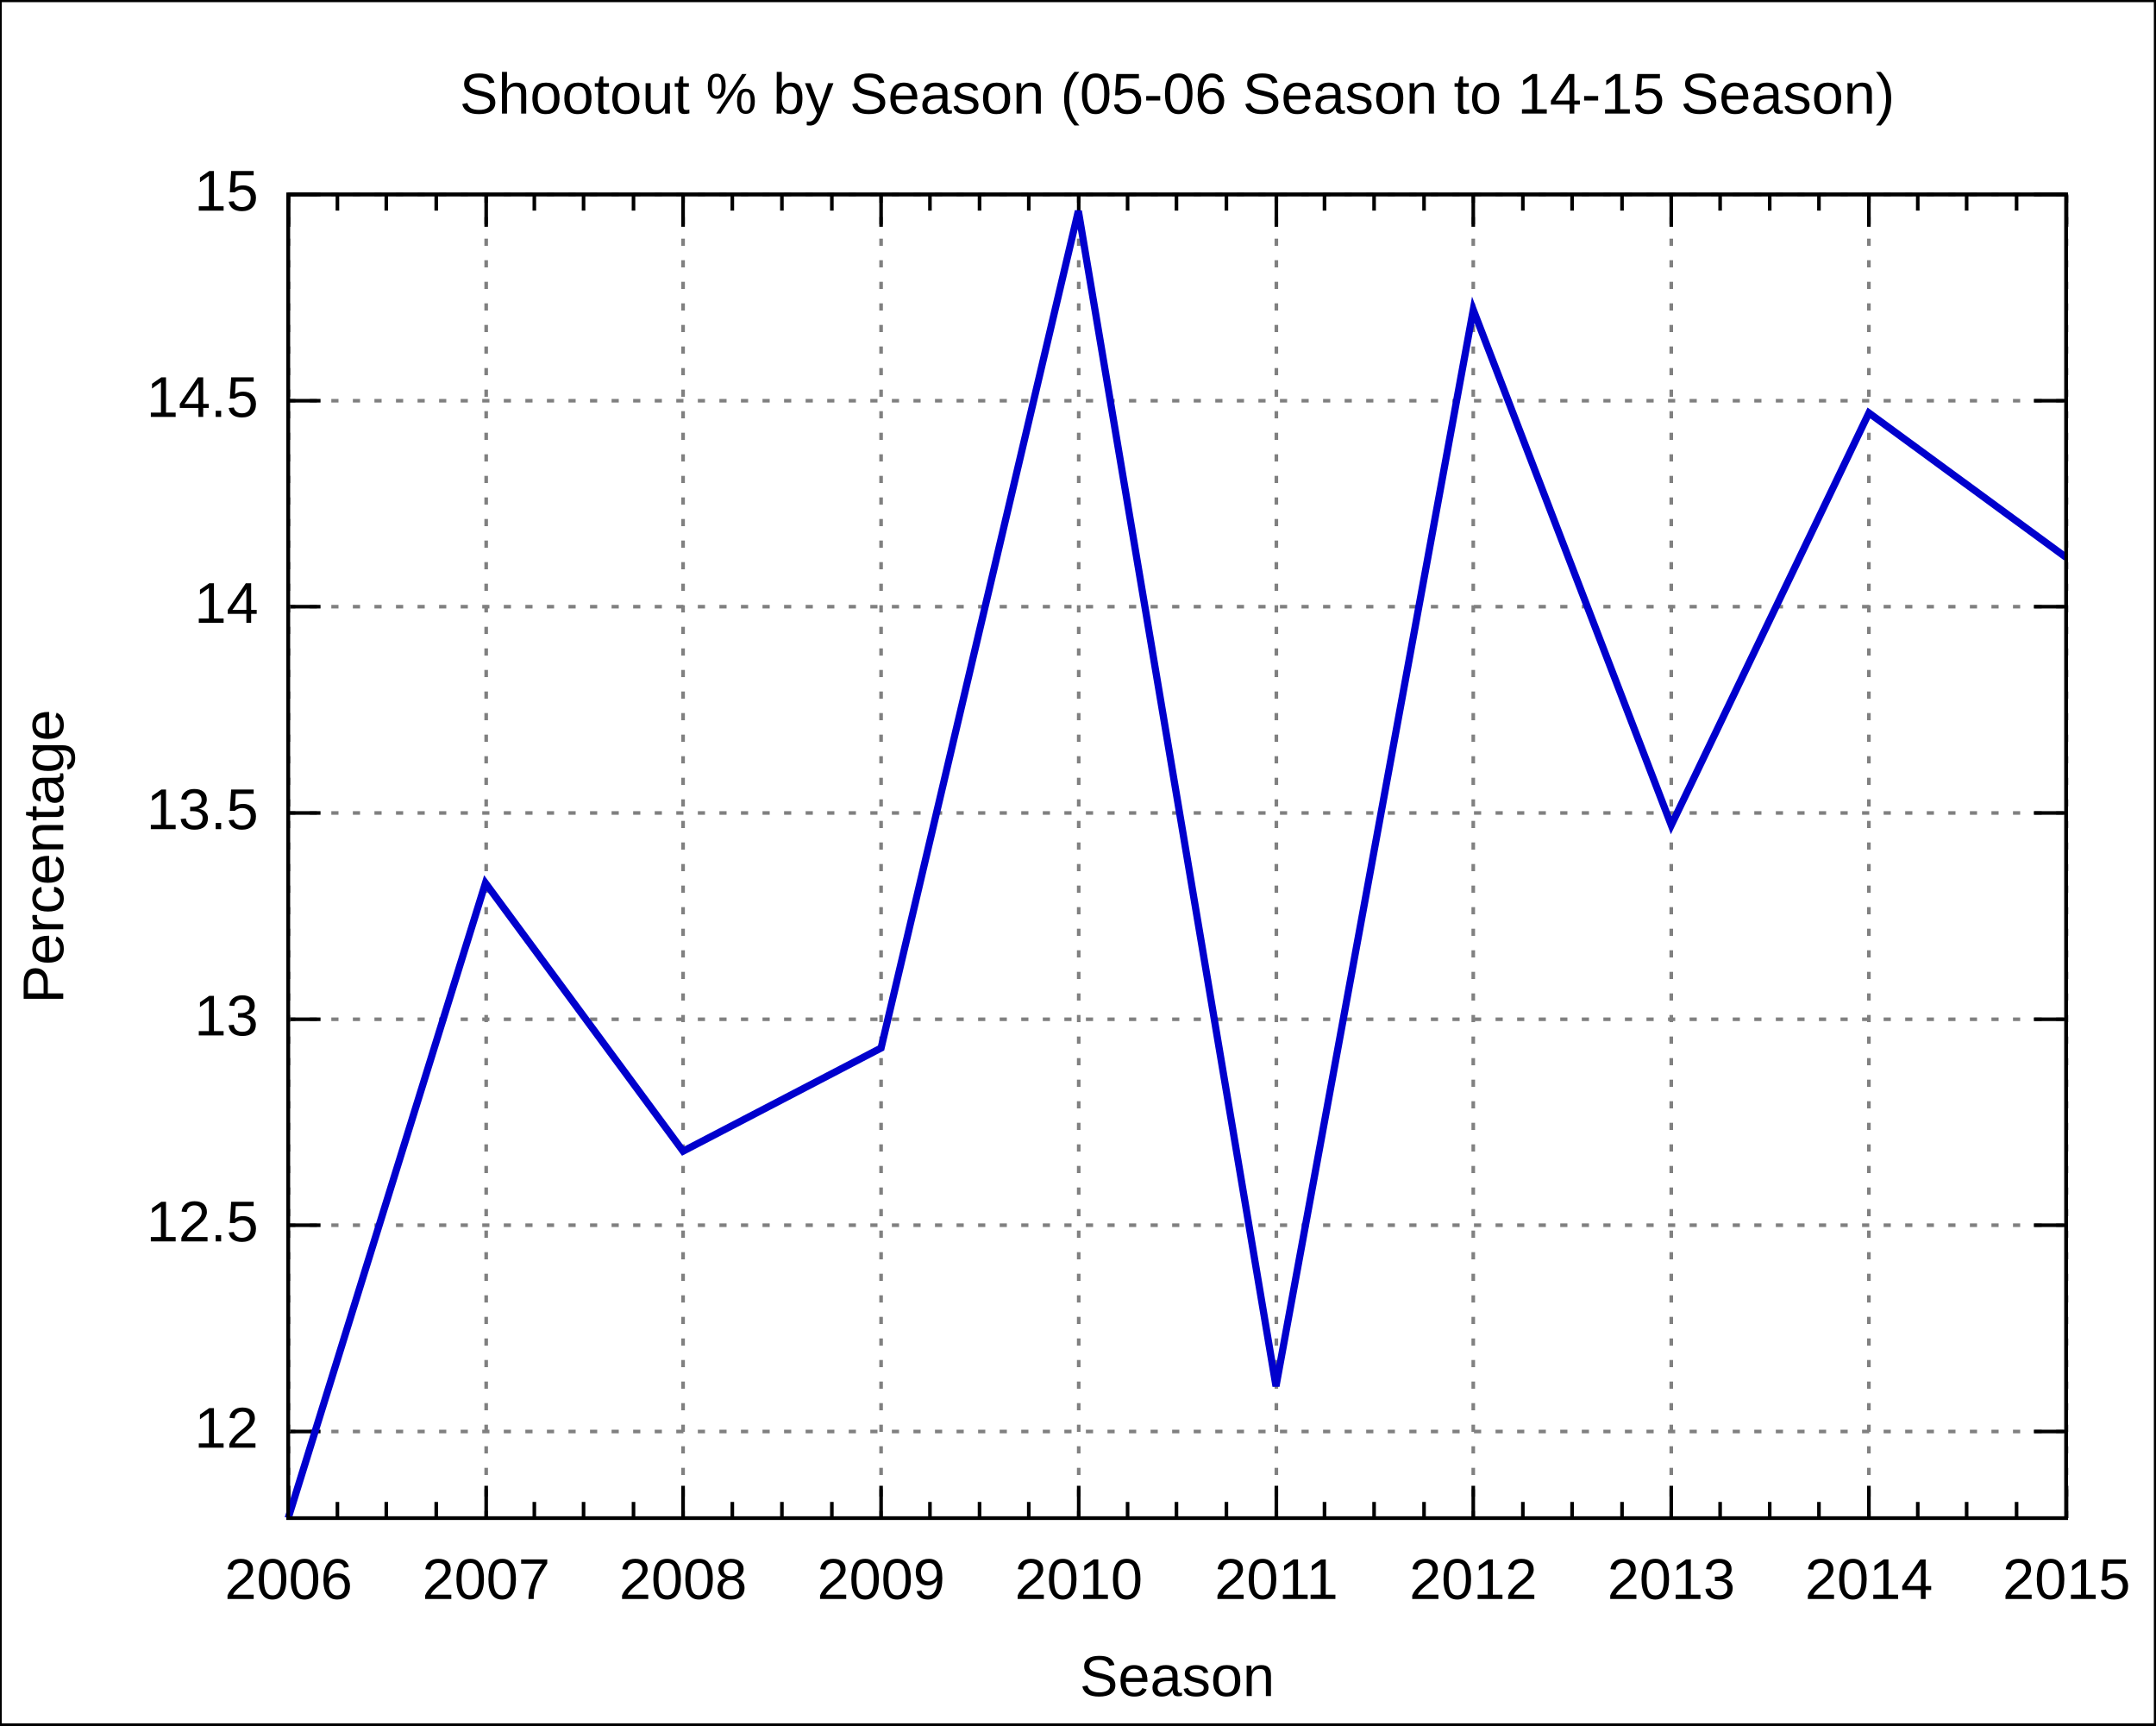
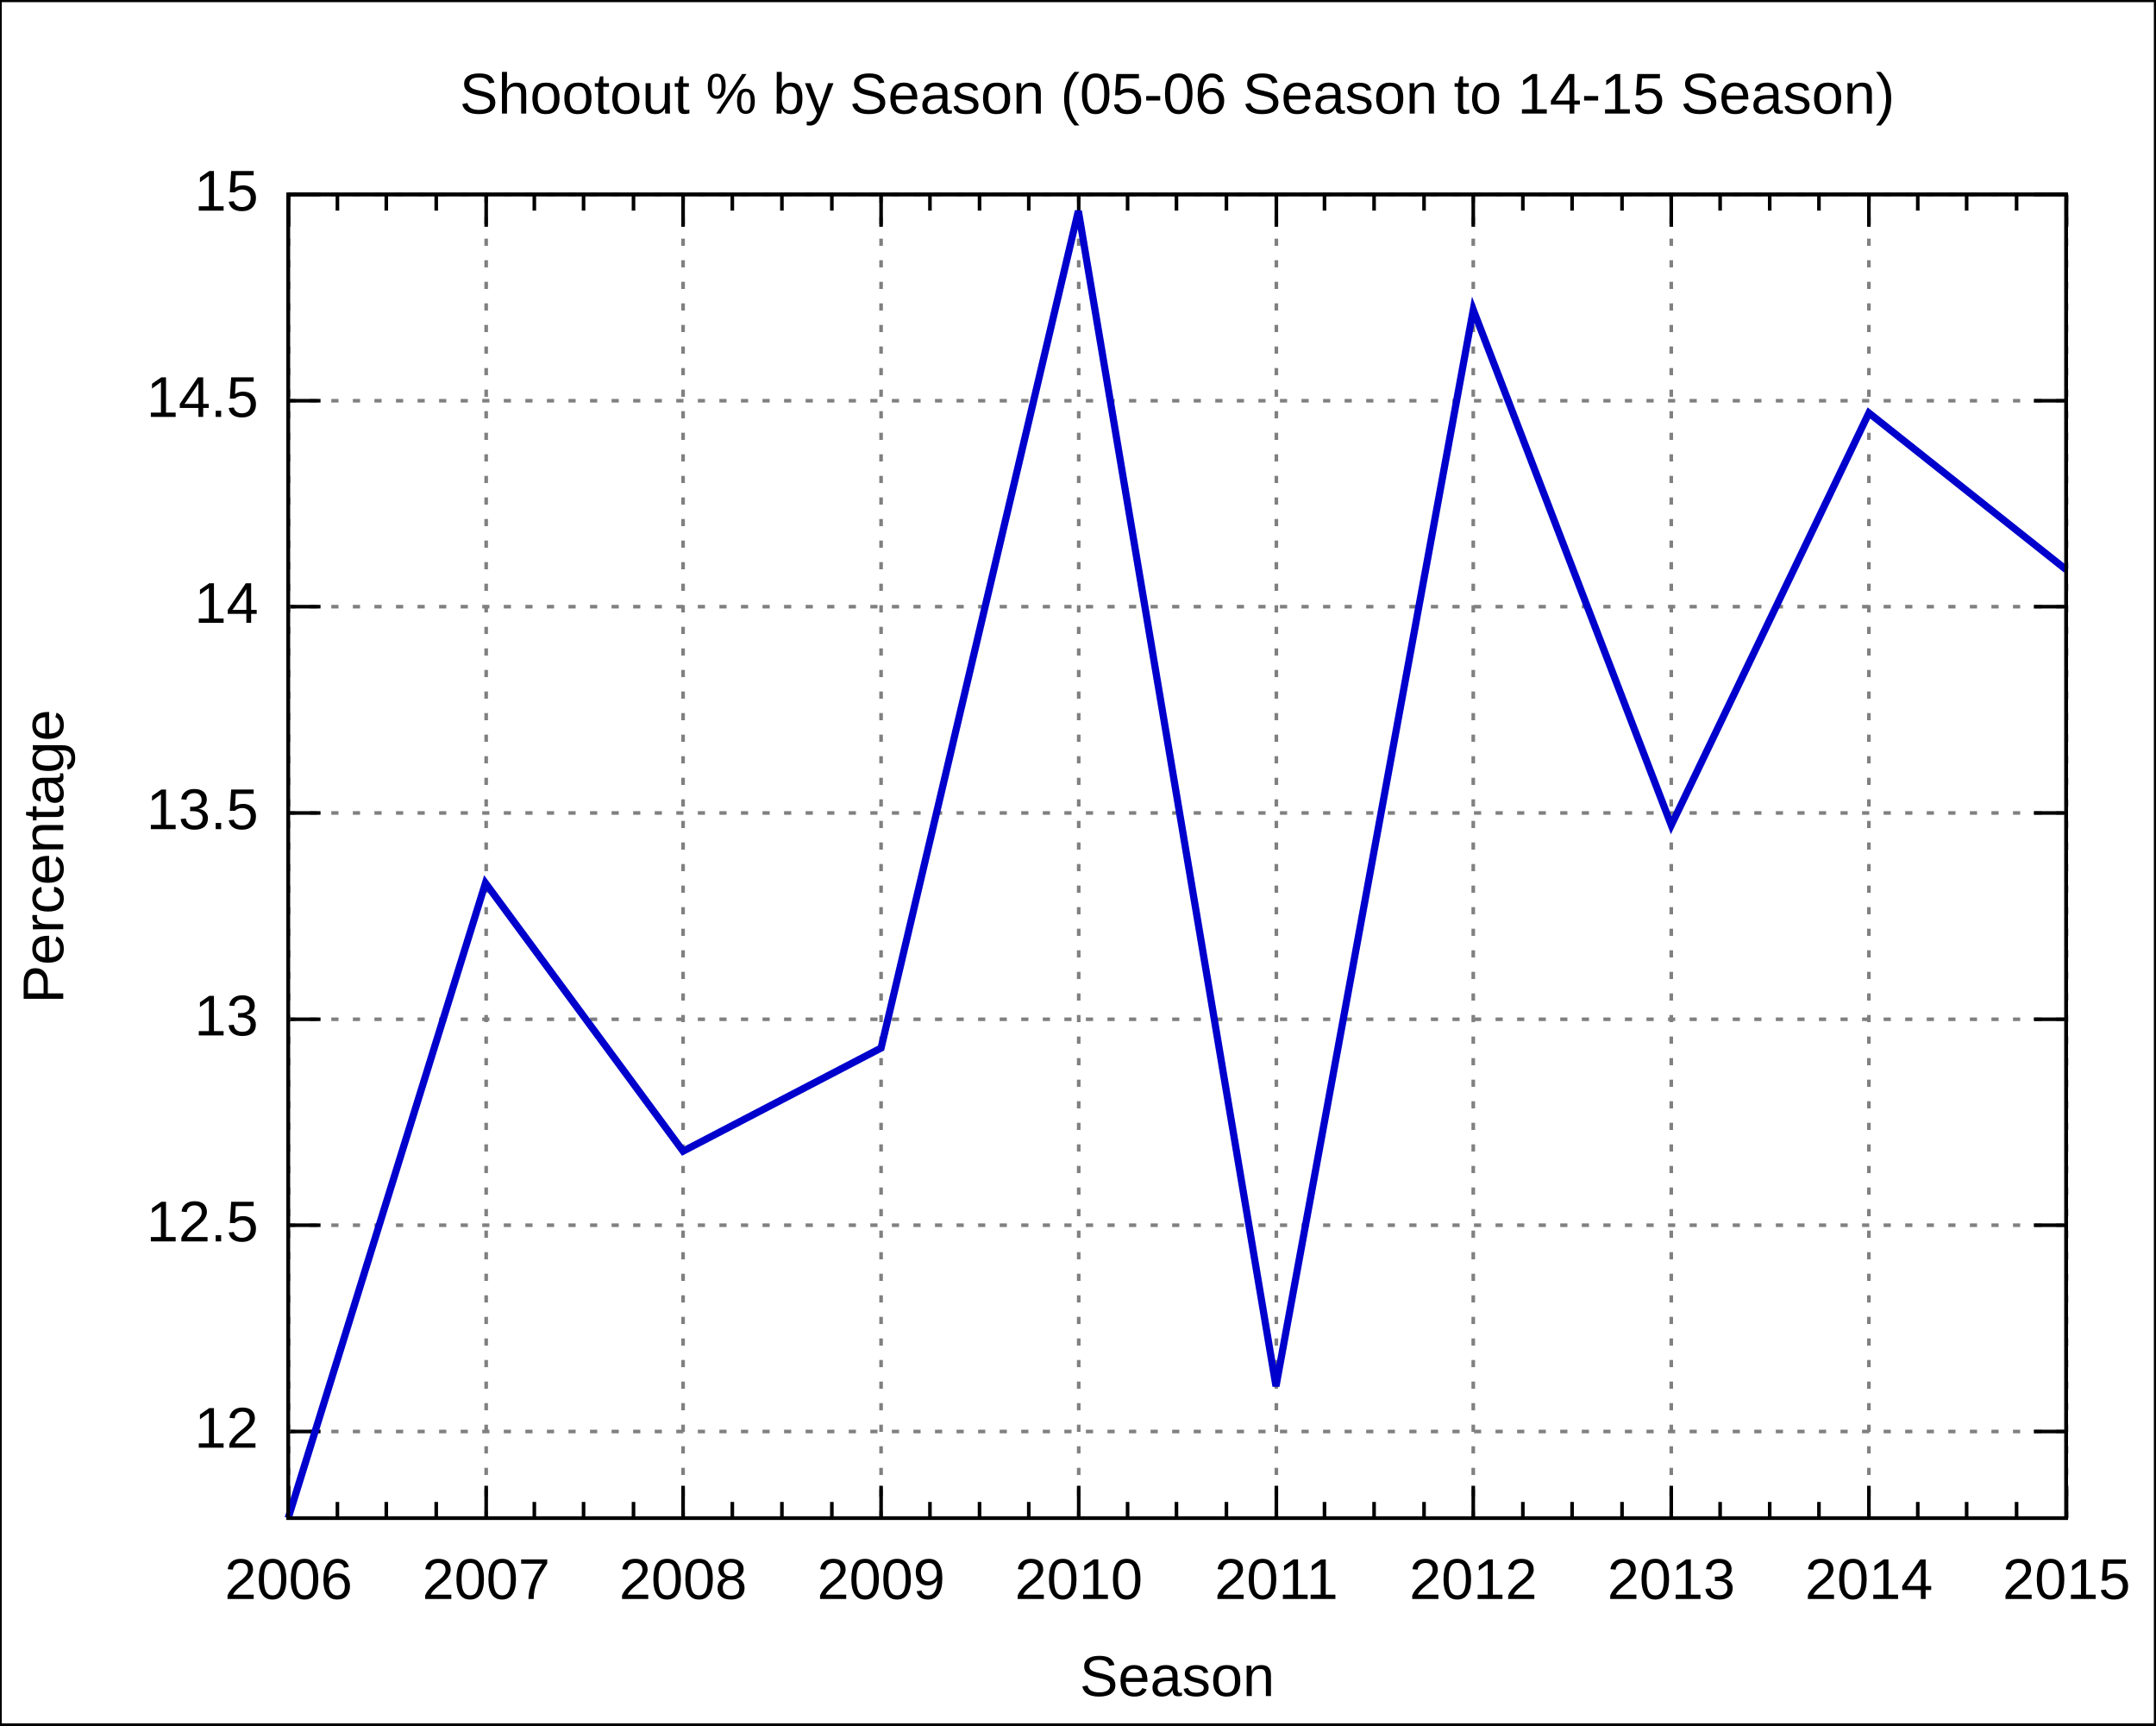
<svg xmlns="http://www.w3.org/2000/svg" xmlns:xlink="http://www.w3.org/1999/xlink" width="600" height="480" viewBox="0 0 600 480">
  <g id="gnuplot_canvas">
    <rect x="0" y="0" width="600" height="480" fill="none" />
    <defs>
      <circle id="gpDot" r="0.5" stroke-width="0.5" />
      <path id="gpPt0" stroke-width="0.222" stroke="currentColor" d="M-1,0 h2 M0,-1 v2" />
      <path id="gpPt1" stroke-width="0.222" stroke="currentColor" d="M-1,-1 L1,1 M1,-1 L-1,1" />
      <path id="gpPt2" stroke-width="0.222" stroke="currentColor" d="M-1,0 L1,0 M0,-1 L0,1 M-1,-1 L1,1 M-1,1 L1,-1" />
      <rect id="gpPt3" stroke-width="0.222" stroke="currentColor" x="-1" y="-1" width="2" height="2" />
      <rect id="gpPt4" stroke-width="0.222" stroke="currentColor" fill="currentColor" x="-1" y="-1" width="2" height="2" />
      <circle id="gpPt5" stroke-width="0.222" stroke="currentColor" cx="0" cy="0" r="1" />
      <use xlink:href="#gpPt5" id="gpPt6" fill="currentColor" stroke="none" />
      <path id="gpPt7" stroke-width="0.222" stroke="currentColor" d="M0,-1.33 L-1.33,0.67 L1.33,0.67 z" />
      <use xlink:href="#gpPt7" id="gpPt8" fill="currentColor" stroke="none" />
      <use xlink:href="#gpPt7" id="gpPt9" stroke="currentColor" transform="rotate(180)" />
      <use xlink:href="#gpPt9" id="gpPt10" fill="currentColor" stroke="none" />
      <use xlink:href="#gpPt3" id="gpPt11" stroke="currentColor" transform="rotate(45)" />
      <use xlink:href="#gpPt11" id="gpPt12" fill="currentColor" stroke="none" />
    </defs>
    <g style="fill:none; color:white; stroke:currentColor; stroke-width:1.00; stroke-linecap:butt; stroke-linejoin:miter">
</g>
    <g style="fill:none; color:black; stroke:currentColor; stroke-width:1.00; stroke-linecap:butt; stroke-linejoin:miter">
      <g style="stroke:none; shape-rendering:crispEdges">
        <polygon fill="rgb(255, 255, 255)" points="0.0,480.0 599.9,480.0 599.9,0.1 0.0,0.1 " />
      </g>
      <path stroke="black" d="M0.0,480.0 L0.0,0.1 L599.9,0.1 L599.9,480.0 L0.0,480.0  " />
    </g>
    <g style="fill:none; color:gray; stroke:currentColor; stroke-width:1.00; stroke-linecap:butt; stroke-linejoin:miter">
      <path stroke="gray" stroke-dasharray=" 2,4" class="gridline" d="M80.2,398.3 L575.0,398.3  " />
    </g>
    <g style="fill:none; color:black; stroke:currentColor; stroke-width:1.00; stroke-linecap:butt; stroke-linejoin:miter">
      <path stroke="black" d="M80.2,398.3 L89.2,398.3 M575.0,398.3 L566.0,398.3  " />
      <g transform="translate(71.9,402.8)" style="stroke:none; fill:black; font-family:Arial; font-size:12.00pt; text-anchor:end">
        <text> 12</text>
      </g>
    </g>
    <g style="fill:none; color:gray; stroke:currentColor; stroke-width:1.00; stroke-linecap:butt; stroke-linejoin:miter">
      <path stroke="gray" stroke-dasharray=" 2,4" class="gridline" d="M80.2,340.9 L575.0,340.9  " />
    </g>
    <g style="fill:none; color:black; stroke:currentColor; stroke-width:1.00; stroke-linecap:butt; stroke-linejoin:miter">
      <path stroke="black" d="M80.2,340.9 L89.2,340.9 M575.0,340.9 L566.0,340.9  " />
      <g transform="translate(71.9,345.4)" style="stroke:none; fill:black; font-family:Arial; font-size:12.00pt; text-anchor:end">
        <text> 12.5</text>
      </g>
    </g>
    <g style="fill:none; color:gray; stroke:currentColor; stroke-width:1.00; stroke-linecap:butt; stroke-linejoin:miter">
      <path stroke="gray" stroke-dasharray=" 2,4" class="gridline" d="M80.2,283.6 L575.0,283.6  " />
    </g>
    <g style="fill:none; color:black; stroke:currentColor; stroke-width:1.00; stroke-linecap:butt; stroke-linejoin:miter">
      <path stroke="black" d="M80.2,283.6 L89.2,283.6 M575.0,283.6 L566.0,283.6  " />
      <g transform="translate(71.9,288.1)" style="stroke:none; fill:black; font-family:Arial; font-size:12.00pt; text-anchor:end">
        <text> 13</text>
      </g>
    </g>
    <g style="fill:none; color:gray; stroke:currentColor; stroke-width:1.00; stroke-linecap:butt; stroke-linejoin:miter">
      <path stroke="gray" stroke-dasharray=" 2,4" class="gridline" d="M80.2,226.2 L575.0,226.2  " />
    </g>
    <g style="fill:none; color:black; stroke:currentColor; stroke-width:1.00; stroke-linecap:butt; stroke-linejoin:miter">
      <path stroke="black" d="M80.2,226.2 L89.2,226.2 M575.0,226.2 L566.0,226.2  " />
      <g transform="translate(71.9,230.7)" style="stroke:none; fill:black; font-family:Arial; font-size:12.00pt; text-anchor:end">
        <text> 13.5</text>
      </g>
    </g>
    <g style="fill:none; color:gray; stroke:currentColor; stroke-width:1.00; stroke-linecap:butt; stroke-linejoin:miter">
      <path stroke="gray" stroke-dasharray=" 2,4" class="gridline" d="M80.2,168.8 L575.0,168.8  " />
    </g>
    <g style="fill:none; color:black; stroke:currentColor; stroke-width:1.00; stroke-linecap:butt; stroke-linejoin:miter">
      <path stroke="black" d="M80.2,168.8 L89.2,168.8 M575.0,168.8 L566.0,168.8  " />
      <g transform="translate(71.9,173.3)" style="stroke:none; fill:black; font-family:Arial; font-size:12.00pt; text-anchor:end">
        <text> 14</text>
      </g>
    </g>
    <g style="fill:none; color:gray; stroke:currentColor; stroke-width:1.00; stroke-linecap:butt; stroke-linejoin:miter">
      <path stroke="gray" stroke-dasharray=" 2,4" class="gridline" d="M80.2,111.5 L575.0,111.5  " />
    </g>
    <g style="fill:none; color:black; stroke:currentColor; stroke-width:1.00; stroke-linecap:butt; stroke-linejoin:miter">
      <path stroke="black" d="M80.2,111.5 L89.2,111.5 M575.0,111.5 L566.0,111.5  " />
      <g transform="translate(71.9,116.0)" style="stroke:none; fill:black; font-family:Arial; font-size:12.00pt; text-anchor:end">
        <text> 14.5</text>
      </g>
    </g>
    <g style="fill:none; color:gray; stroke:currentColor; stroke-width:1.00; stroke-linecap:butt; stroke-linejoin:miter">
      <path stroke="gray" stroke-dasharray=" 2,4" class="gridline" d="M80.2,54.1 L575.0,54.1  " />
    </g>
    <g style="fill:none; color:black; stroke:currentColor; stroke-width:1.00; stroke-linecap:butt; stroke-linejoin:miter">
      <path stroke="black" d="M80.2,54.1 L89.2,54.1 M575.0,54.1 L566.0,54.1  " />
      <g transform="translate(71.9,58.6)" style="stroke:none; fill:black; font-family:Arial; font-size:12.00pt; text-anchor:end">
        <text> 15</text>
      </g>
    </g>
    <g style="fill:none; color:gray; stroke:currentColor; stroke-width:1.00; stroke-linecap:butt; stroke-linejoin:miter">
      <path stroke="gray" stroke-dasharray=" 2,4" class="gridline" d="M80.3,422.4 L80.3,54.1  " />
    </g>
    <g style="fill:none; color:black; stroke:currentColor; stroke-width:1.00; stroke-linecap:butt; stroke-linejoin:miter">
      <path stroke="black" d="M80.3,422.4 L80.3,413.4 M80.3,54.1 L80.3,63.1  " />
      <g transform="translate(80.3,444.9)" style="stroke:none; fill:black; font-family:Arial; font-size:12.00pt; text-anchor:middle">
        <text>2006</text>
      </g>
      <path stroke="black" d="M93.9,422.4 L93.9,417.9 M93.9,54.1 L93.9,58.6 M107.5,422.4 L107.5,417.9 M107.5,54.1 L107.5,58.6    M121.4,422.4 L121.4,417.9 M121.4,54.1 L121.4,58.6  " />
    </g>
    <g style="fill:none; color:gray; stroke:currentColor; stroke-width:1.00; stroke-linecap:butt; stroke-linejoin:miter">
      <path stroke="gray" stroke-dasharray=" 2,4" class="gridline" d="M135.3,422.4 L135.3,54.1  " />
    </g>
    <g style="fill:none; color:black; stroke:currentColor; stroke-width:1.00; stroke-linecap:butt; stroke-linejoin:miter">
      <path stroke="black" d="M135.3,422.4 L135.3,413.4 M135.3,54.1 L135.3,63.1  " />
      <g transform="translate(135.3,444.9)" style="stroke:none; fill:black; font-family:Arial; font-size:12.00pt; text-anchor:middle">
        <text>2007</text>
      </g>
      <path stroke="black" d="M148.7,422.4 L148.7,417.9 M148.7,54.1 L148.7,58.6 M162.4,422.4 L162.4,417.9 M162.4,54.1 L162.4,58.6    M176.3,422.4 L176.3,417.9 M176.3,54.1 L176.3,58.6  " />
    </g>
    <g style="fill:none; color:gray; stroke:currentColor; stroke-width:1.00; stroke-linecap:butt; stroke-linejoin:miter">
      <path stroke="gray" stroke-dasharray=" 2,4" class="gridline" d="M190.1,422.4 L190.1,54.1  " />
    </g>
    <g style="fill:none; color:black; stroke:currentColor; stroke-width:1.00; stroke-linecap:butt; stroke-linejoin:miter">
      <path stroke="black" d="M190.1,422.4 L190.1,413.4 M190.1,54.1 L190.1,63.1  " />
      <g transform="translate(190.1,444.9)" style="stroke:none; fill:black; font-family:Arial; font-size:12.00pt; text-anchor:middle">
        <text>2008</text>
      </g>
      <path stroke="black" d="M203.8,422.4 L203.8,417.9 M203.8,54.1 L203.8,58.6 M217.6,422.4 L217.6,417.9 M217.6,54.1 L217.6,58.6    M231.5,422.4 L231.5,417.9 M231.5,54.1 L231.5,58.6  " />
    </g>
    <g style="fill:none; color:gray; stroke:currentColor; stroke-width:1.00; stroke-linecap:butt; stroke-linejoin:miter">
      <path stroke="gray" stroke-dasharray=" 2,4" class="gridline" d="M245.2,422.4 L245.2,54.1  " />
    </g>
    <g style="fill:none; color:black; stroke:currentColor; stroke-width:1.00; stroke-linecap:butt; stroke-linejoin:miter">
      <path stroke="black" d="M245.2,422.4 L245.2,413.4 M245.2,54.1 L245.2,63.1  " />
      <g transform="translate(245.2,444.9)" style="stroke:none; fill:black; font-family:Arial; font-size:12.00pt; text-anchor:middle">
        <text>2009</text>
      </g>
      <path stroke="black" d="M258.8,422.4 L258.8,417.9 M258.8,54.1 L258.8,58.6 M272.6,422.4 L272.6,417.9 M272.6,54.1 L272.6,58.6    M286.3,422.4 L286.3,417.9 M286.3,54.1 L286.3,58.6  " />
    </g>
    <g style="fill:none; color:gray; stroke:currentColor; stroke-width:1.00; stroke-linecap:butt; stroke-linejoin:miter">
      <path stroke="gray" stroke-dasharray=" 2,4" class="gridline" d="M300.2,422.4 L300.2,54.1  " />
    </g>
    <g style="fill:none; color:black; stroke:currentColor; stroke-width:1.00; stroke-linecap:butt; stroke-linejoin:miter">
      <path stroke="black" d="M300.2,422.4 L300.2,413.4 M300.2,54.1 L300.2,63.1  " />
      <g transform="translate(300.2,444.9)" style="stroke:none; fill:black; font-family:Arial; font-size:12.00pt; text-anchor:middle">
        <text>2010</text>
      </g>
      <path stroke="black" d="M313.8,422.4 L313.8,417.9 M313.8,54.1 L313.8,58.6 M327.4,422.4 L327.4,417.9 M327.4,54.1 L327.4,58.6    M341.3,422.4 L341.3,417.9 M341.3,54.1 L341.3,58.6  " />
    </g>
    <g style="fill:none; color:gray; stroke:currentColor; stroke-width:1.00; stroke-linecap:butt; stroke-linejoin:miter">
      <path stroke="gray" stroke-dasharray=" 2,4" class="gridline" d="M355.2,422.4 L355.2,54.1  " />
    </g>
    <g style="fill:none; color:black; stroke:currentColor; stroke-width:1.00; stroke-linecap:butt; stroke-linejoin:miter">
      <path stroke="black" d="M355.2,422.4 L355.2,413.4 M355.2,54.1 L355.2,63.1  " />
      <g transform="translate(355.2,444.9)" style="stroke:none; fill:black; font-family:Arial; font-size:12.00pt; text-anchor:middle">
        <text>2011</text>
      </g>
      <path stroke="black" d="M368.6,422.4 L368.6,417.9 M368.6,54.1 L368.6,58.6 M382.4,422.4 L382.4,417.9 M382.4,54.1 L382.4,58.6    M396.3,422.4 L396.3,417.9 M396.3,54.1 L396.3,58.6  " />
    </g>
    <g style="fill:none; color:gray; stroke:currentColor; stroke-width:1.00; stroke-linecap:butt; stroke-linejoin:miter">
      <path stroke="gray" stroke-dasharray=" 2,4" class="gridline" d="M410.0,422.4 L410.0,54.1  " />
    </g>
    <g style="fill:none; color:black; stroke:currentColor; stroke-width:1.00; stroke-linecap:butt; stroke-linejoin:miter">
      <path stroke="black" d="M410.0,422.4 L410.0,413.4 M410.0,54.1 L410.0,63.1  " />
      <g transform="translate(410.0,444.9)" style="stroke:none; fill:black; font-family:Arial; font-size:12.00pt; text-anchor:middle">
        <text>2012</text>
      </g>
      <path stroke="black" d="M423.8,422.4 L423.8,417.9 M423.8,54.1 L423.8,58.6 M437.5,422.4 L437.5,417.9 M437.5,54.1 L437.5,58.6    M451.4,422.4 L451.4,417.9 M451.4,54.1 L451.4,58.6  " />
    </g>
    <g style="fill:none; color:gray; stroke:currentColor; stroke-width:1.00; stroke-linecap:butt; stroke-linejoin:miter">
      <path stroke="gray" stroke-dasharray=" 2,4" class="gridline" d="M465.1,422.4 L465.1,54.1  " />
    </g>
    <g style="fill:none; color:black; stroke:currentColor; stroke-width:1.00; stroke-linecap:butt; stroke-linejoin:miter">
      <path stroke="black" d="M465.1,422.4 L465.1,413.4 M465.1,54.1 L465.1,63.1  " />
      <g transform="translate(465.1,444.9)" style="stroke:none; fill:black; font-family:Arial; font-size:12.00pt; text-anchor:middle">
        <text>2013</text>
      </g>
      <path stroke="black" d="M478.7,422.4 L478.7,417.9 M478.7,54.1 L478.7,58.6 M492.5,422.4 L492.5,417.9 M492.5,54.1 L492.5,58.6    M506.2,422.4 L506.2,417.9 M506.2,54.1 L506.2,58.6  " />
    </g>
    <g style="fill:none; color:gray; stroke:currentColor; stroke-width:1.00; stroke-linecap:butt; stroke-linejoin:miter">
      <path stroke="gray" stroke-dasharray=" 2,4" class="gridline" d="M520.1,422.4 L520.1,63.1 L520.1,54.1  " />
    </g>
    <g style="fill:none; color:black; stroke:currentColor; stroke-width:1.00; stroke-linecap:butt; stroke-linejoin:miter">
      <path stroke="black" d="M520.1,422.4 L520.1,413.4 M520.1,54.1 L520.1,63.1  " />
      <g transform="translate(520.1,444.9)" style="stroke:none; fill:black; font-family:Arial; font-size:12.00pt; text-anchor:middle">
        <text>2014</text>
      </g>
      <path stroke="black" d="M533.7,422.4 L533.7,417.9 M533.7,54.1 L533.7,58.6 M547.3,422.4 L547.3,417.9 M547.3,54.1 L547.3,58.6    M561.2,422.4 L561.2,417.9 M561.2,54.1 L561.2,58.6  " />
    </g>
    <g style="fill:none; color:gray; stroke:currentColor; stroke-width:1.00; stroke-linecap:butt; stroke-linejoin:miter">
      <path stroke="gray" stroke-dasharray=" 2,4" class="gridline" d="M575.1,422.4 L575.1,54.1  " />
    </g>
    <g style="fill:none; color:black; stroke:currentColor; stroke-width:1.00; stroke-linecap:butt; stroke-linejoin:miter">
      <path stroke="black" d="M575.1,422.4 L575.1,413.4 M575.1,54.1 L575.1,63.1  " />
      <g transform="translate(575.1,444.9)" style="stroke:none; fill:black; font-family:Arial; font-size:12.00pt; text-anchor:middle">
        <text>2015</text>
      </g>
      <path stroke="black" d="M80.2,54.1 L80.2,422.4 L575.0,422.4 L575.0,54.1 L80.2,54.1 Z  " />
      <g transform="translate(17.6,238.3) rotate(270)" style="stroke:none; fill:black; font-family:Arial; font-size:12.00pt; text-anchor:middle">
        <text>Percentage</text>
      </g>
      <g transform="translate(327.6,471.9)" style="stroke:none; fill:black; font-family:Arial; font-size:12.00pt; text-anchor:middle">
        <text>Season</text>
      </g>
      <g transform="translate(327.6,31.6)" style="stroke:none; fill:black; font-family:Arial; font-size:12.00pt; text-anchor:middle">
        <text>Shootout % by Season (05-06 Season to 14-15 Season)</text>
      </g>
    </g>
    <g id="gnuplot_plot_1">
      <g style="fill:none; color:white; stroke:black; stroke-width:2.00; stroke-linecap:butt; stroke-linejoin:miter">
</g>
      <g style="fill:none; color:red; stroke:currentColor; stroke-width:2.00; stroke-linecap:butt; stroke-linejoin:miter">
-         <path stroke="rgb(  0,   0, 205)" d="M575.0,155.1 L520.1,114.9 L465.1,229.6 L410.0,86.2 L355.1,385.7 L300.1,58.7 L245.2,291.6 L190.1,320.3    L135.1,245.7 L80.2,422.4  " />
+         <path stroke="rgb(  0,   0, 205)" d="M575.0,158.5 L520.1,114.9 L465.1,229.6 L410.0,86.2 L355.1,385.7 L300.1,58.7 L245.2,291.6 L190.1,320.3    L135.1,245.7 L80.2,422.4  " />
      </g>
    </g>
    <g style="fill:none; color:white; stroke:rgb(  0,   0, 205); stroke-width:1.00; stroke-linecap:butt; stroke-linejoin:miter">
</g>
    <g style="fill:none; color:black; stroke:currentColor; stroke-width:1.00; stroke-linecap:butt; stroke-linejoin:miter">
      <path stroke="black" d="M80.2,54.1 L80.2,422.4 L575.0,422.4 L575.0,54.1 L80.2,54.1 Z  " />
    </g>
  </g>
</svg>
